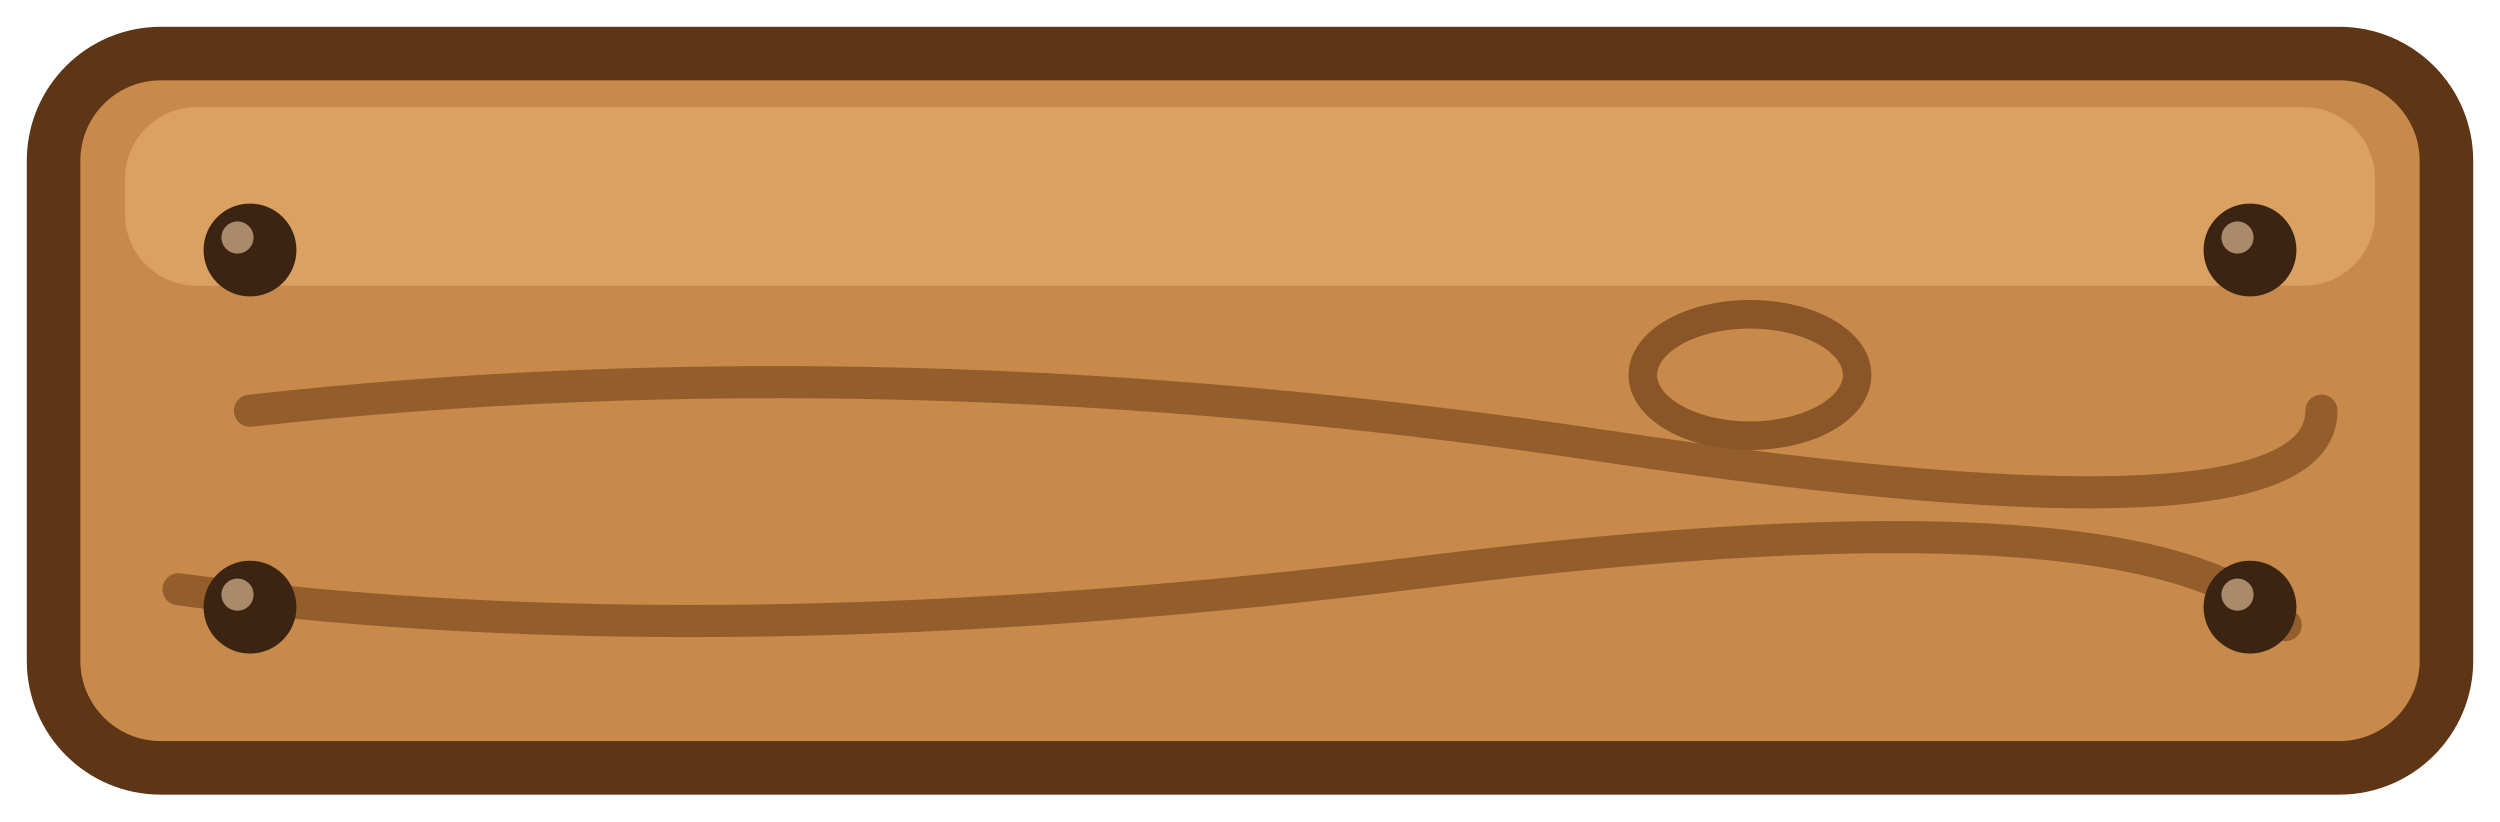
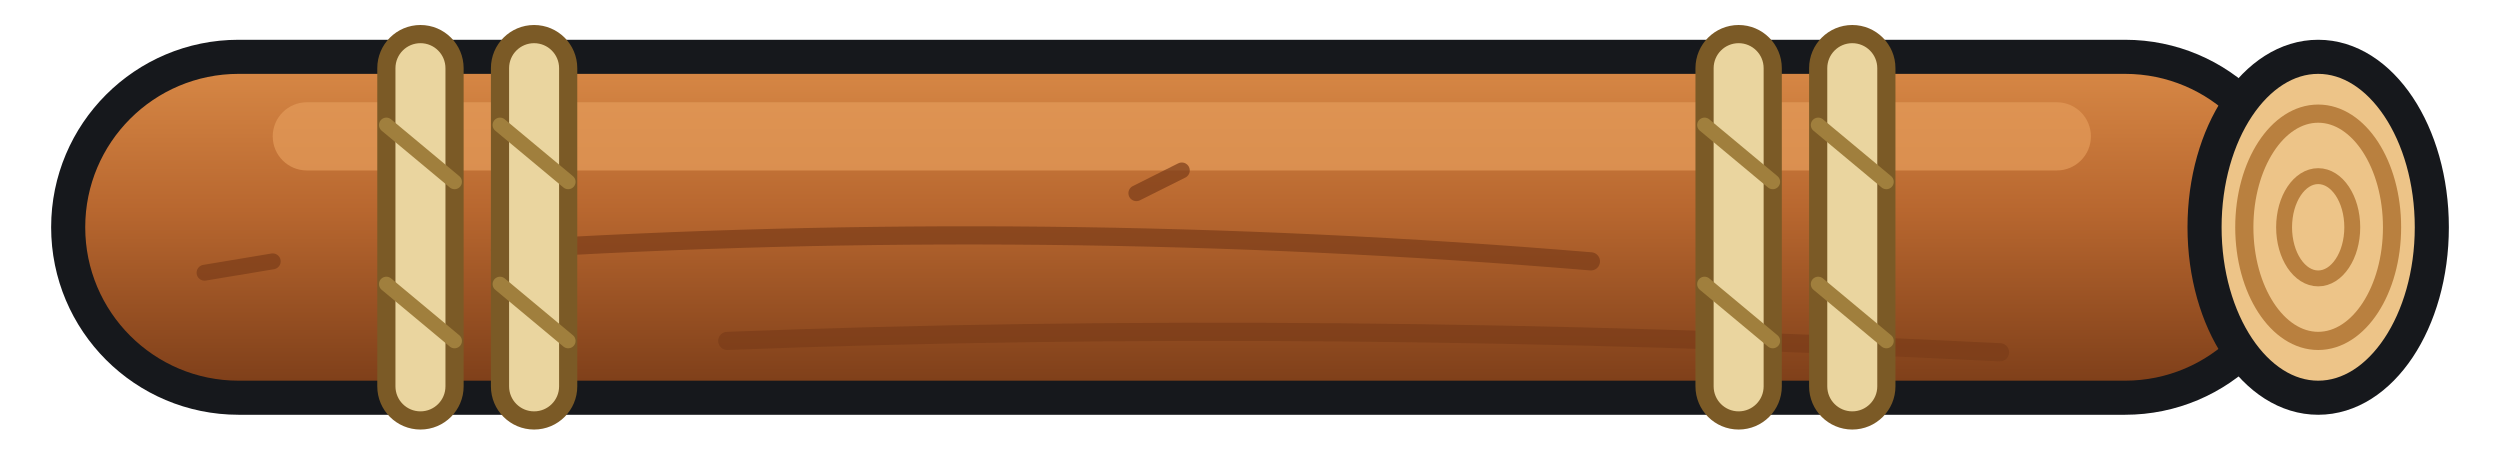
- <svg xmlns="http://www.w3.org/2000/svg" viewBox="0 0 140 46" width="140" height="46">
-   <rect x="3" y="3" width="134" height="40" fill="#c78a4a" rx="6" stroke="#5e3515" stroke-width="3" />
-   <rect x="7" y="6" width="126" height="10" fill="#e5ad6c" rx="4" opacity="0.65" />
-   <path d="M14 23Q50 19 90 25T130 23" fill="none" stroke="#8a5527" stroke-width="1.8" stroke-linecap="round" stroke-linejoin="round" opacity="0.85" />
-   <path d="M10 33Q40 37 80 32T128 35" fill="none" stroke="#8a5527" stroke-width="1.8" stroke-linecap="round" stroke-linejoin="round" opacity="0.85" />
-   <ellipse cx="98" cy="21" rx="6" ry="3.4" fill="none" stroke="#8a5527" stroke-width="1.6" />
-   <circle cx="14" cy="14" r="2.6" fill="#3b2412" />
-   <circle cx="13.3" cy="13.3" r="0.9" fill="#a98a6a" />
-   <circle cx="126" cy="14" r="2.6" fill="#3b2412" />
-   <circle cx="125.3" cy="13.3" r="0.9" fill="#a98a6a" />
-   <circle cx="14" cy="34" r="2.6" fill="#3b2412" />
-   <circle cx="13.3" cy="33.3" r="0.9" fill="#a98a6a" />
-   <circle cx="126" cy="34" r="2.6" fill="#3b2412" />
-   <circle cx="125.3" cy="33.3" r="0.9" fill="#a98a6a" />
+ <svg xmlns="http://www.w3.org/2000/svg" viewBox="0 0 220 40" width="220" height="40">
+   <defs>
+     <linearGradient id="plank_body" gradientUnits="userSpaceOnUse" x1="0" y1="5" x2="0" y2="35">
+       <stop offset="0" stop-color="#d98a47" />
+       <stop offset="0.45" stop-color="#b8672f" />
+       <stop offset="1" stop-color="#7a3c18" />
+     </linearGradient>
+   </defs>
+   <rect x="6" y="5" width="196" height="30" fill="url(#plank_body)" rx="15" stroke="#16181c" stroke-width="3" />
+   <rect x="24" y="9" width="160" height="6" fill="#e39a58" rx="3" opacity="0.75" />
+   <path d="M44 22Q92 19 140 23" fill="none" stroke="#7a3c18" stroke-width="1.6" stroke-linecap="round" stroke-linejoin="round" opacity="0.7" />
+   <path d="M64 30Q116 28 176 31" fill="none" stroke="#7a3c18" stroke-width="1.6" stroke-linecap="round" stroke-linejoin="round" opacity="0.7" />
+   <path d="M100 17l4 -2" fill="none" stroke="#7a3c18" stroke-width="1.4" stroke-linecap="round" stroke-linejoin="round" opacity="0.7" />
+   <path d="M18 24l6 -1" fill="none" stroke="#7a3c18" stroke-width="1.4" stroke-linecap="round" stroke-linejoin="round" opacity="0.7" />
+   <ellipse cx="204" cy="20" rx="10" ry="15" fill="#edc488" stroke="#16181c" stroke-width="3" />
+   <ellipse cx="204" cy="20" rx="6.5" ry="10" fill="none" stroke="#b9803f" stroke-width="1.6" />
+   <ellipse cx="204" cy="20" rx="3" ry="4.5" fill="none" stroke="#b9803f" stroke-width="1.4" />
+   <rect x="34" y="3" width="6" height="34" fill="#ead59f" rx="3" stroke="#7b5a26" stroke-width="1.6" />
+   <rect x="44" y="3" width="6" height="34" fill="#ead59f" rx="3" stroke="#7b5a26" stroke-width="1.6" />
+   <path d="M34 11L40 16M44 11L50 16M34 25L40 30M44 25L50 30" fill="none" stroke="#a07f3d" stroke-width="1.3" stroke-linecap="round" stroke-linejoin="round" />
+   <rect x="150" y="3" width="6" height="34" fill="#ead59f" rx="3" stroke="#7b5a26" stroke-width="1.6" />
+   <rect x="160" y="3" width="6" height="34" fill="#ead59f" rx="3" stroke="#7b5a26" stroke-width="1.6" />
+   <path d="M150 11L156 16M160 11L166 16M150 25L156 30M160 25L166 30" fill="none" stroke="#a07f3d" stroke-width="1.3" stroke-linecap="round" stroke-linejoin="round" />
</svg>
